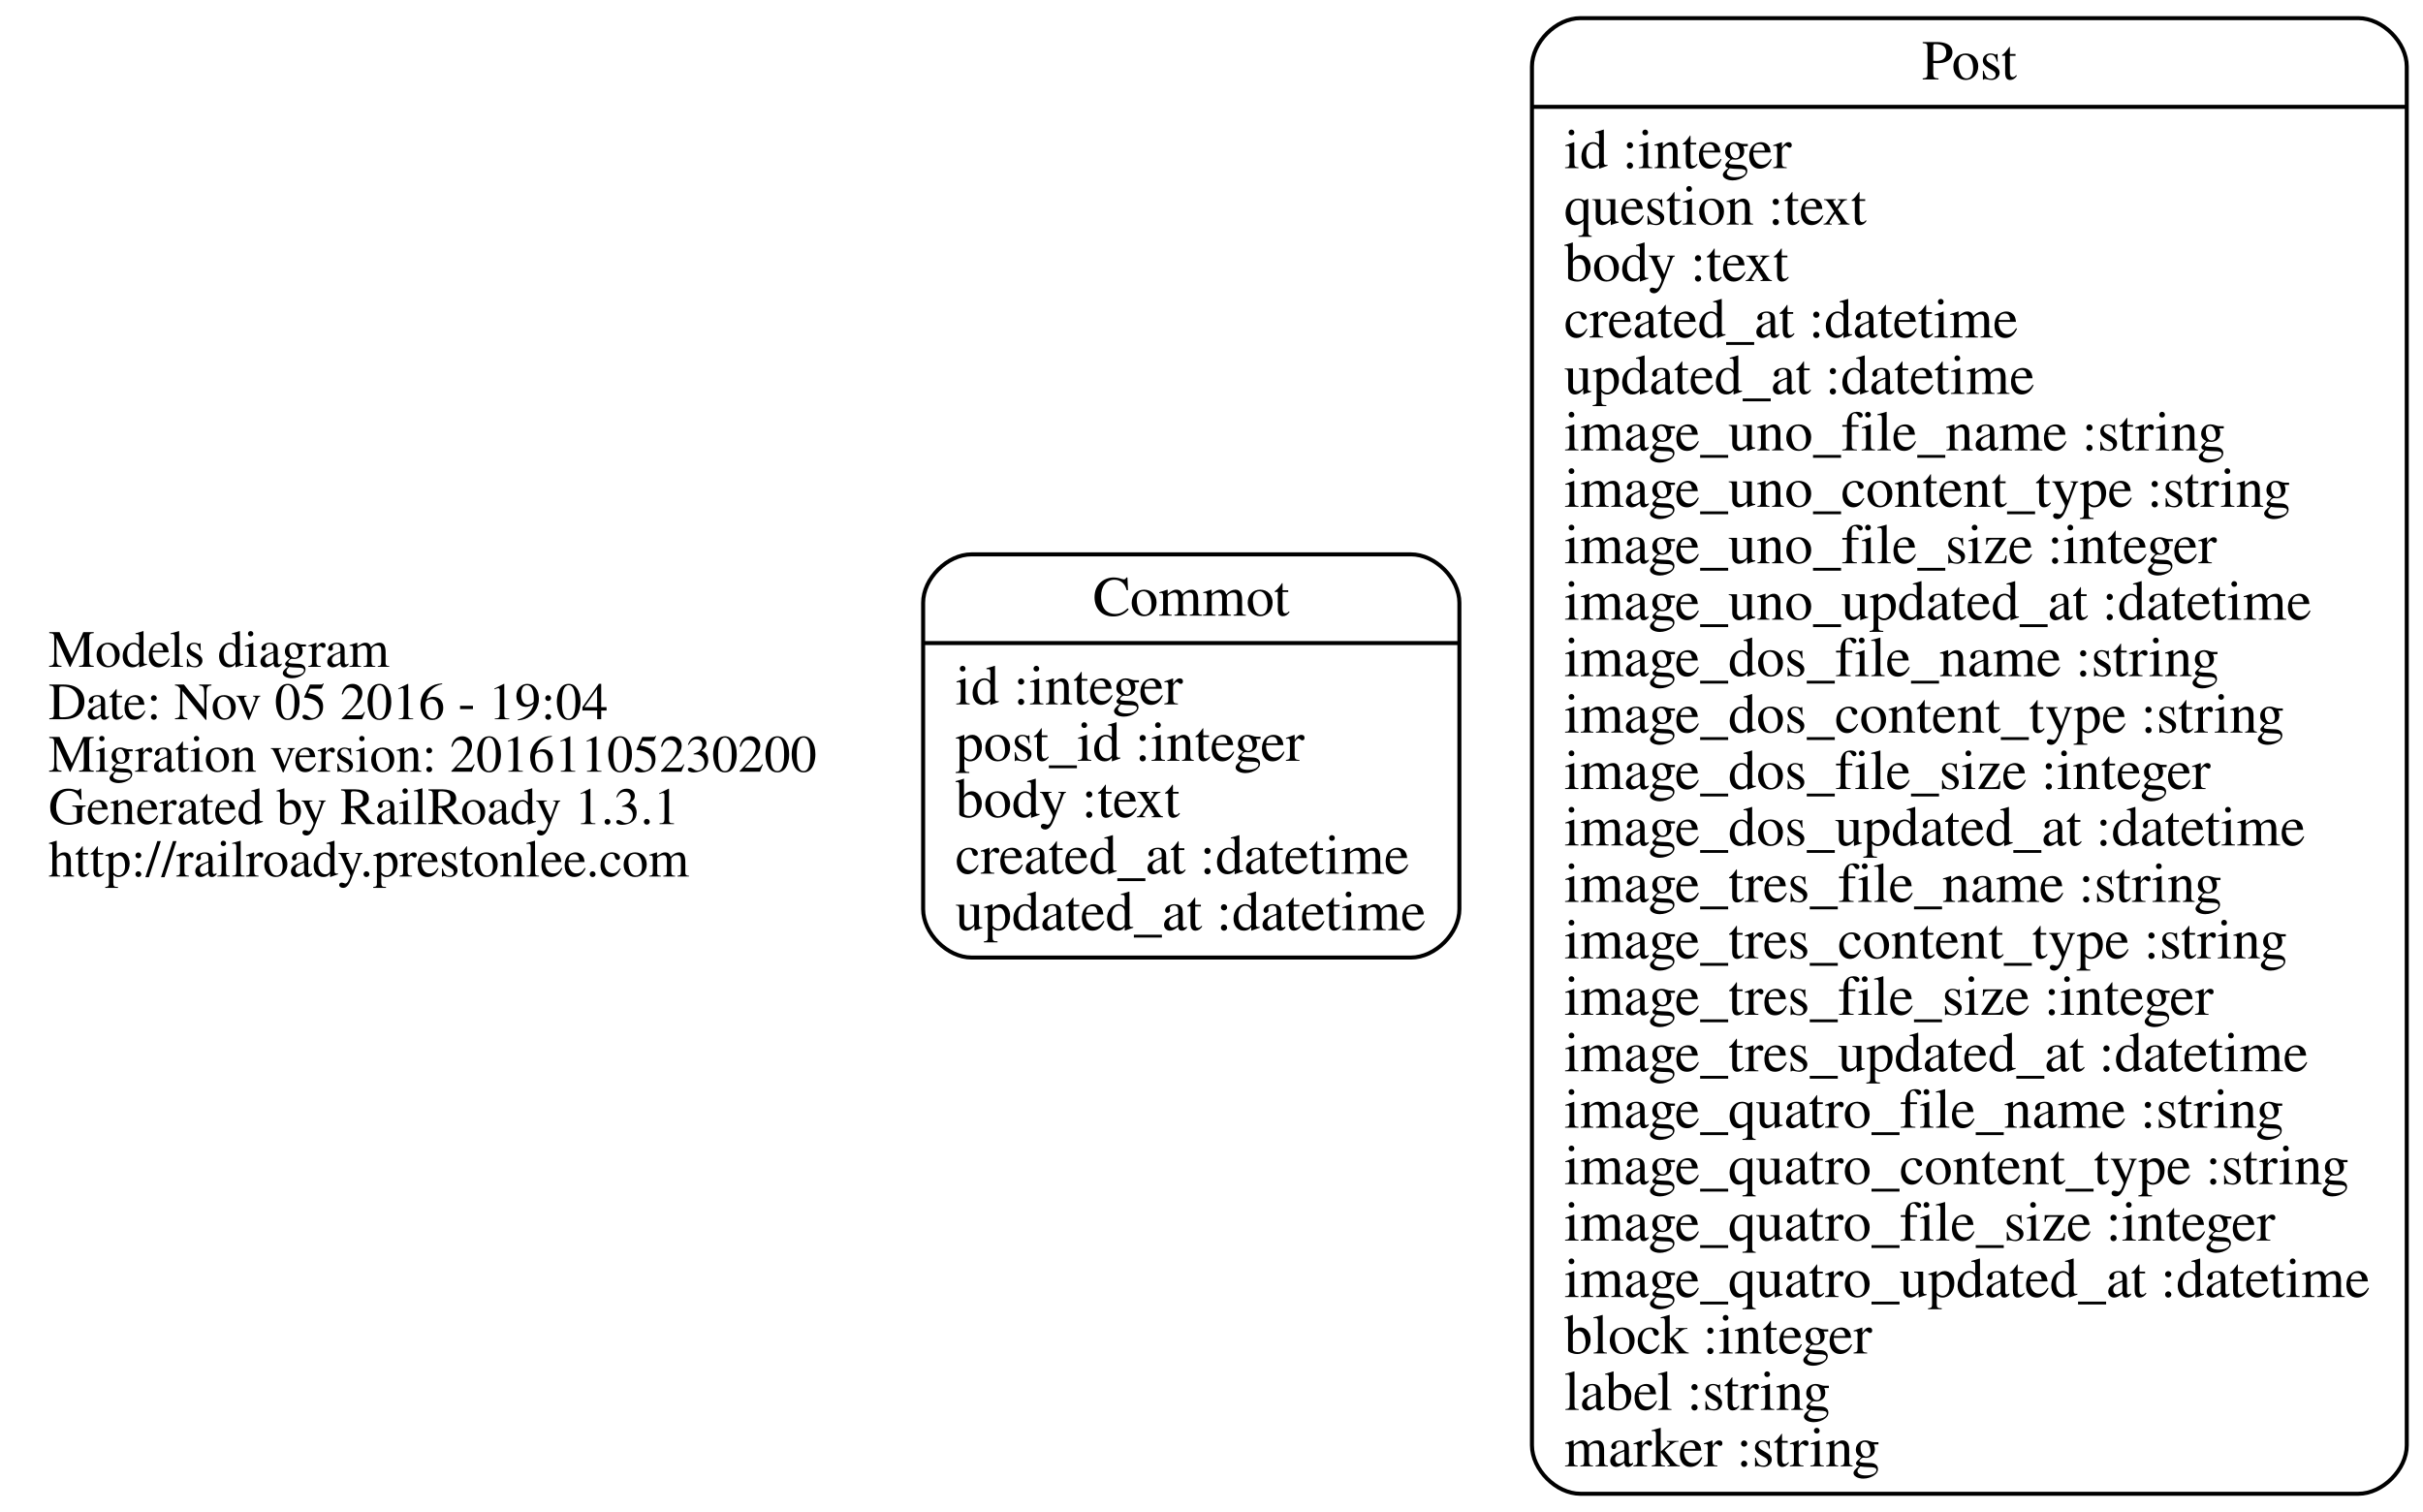
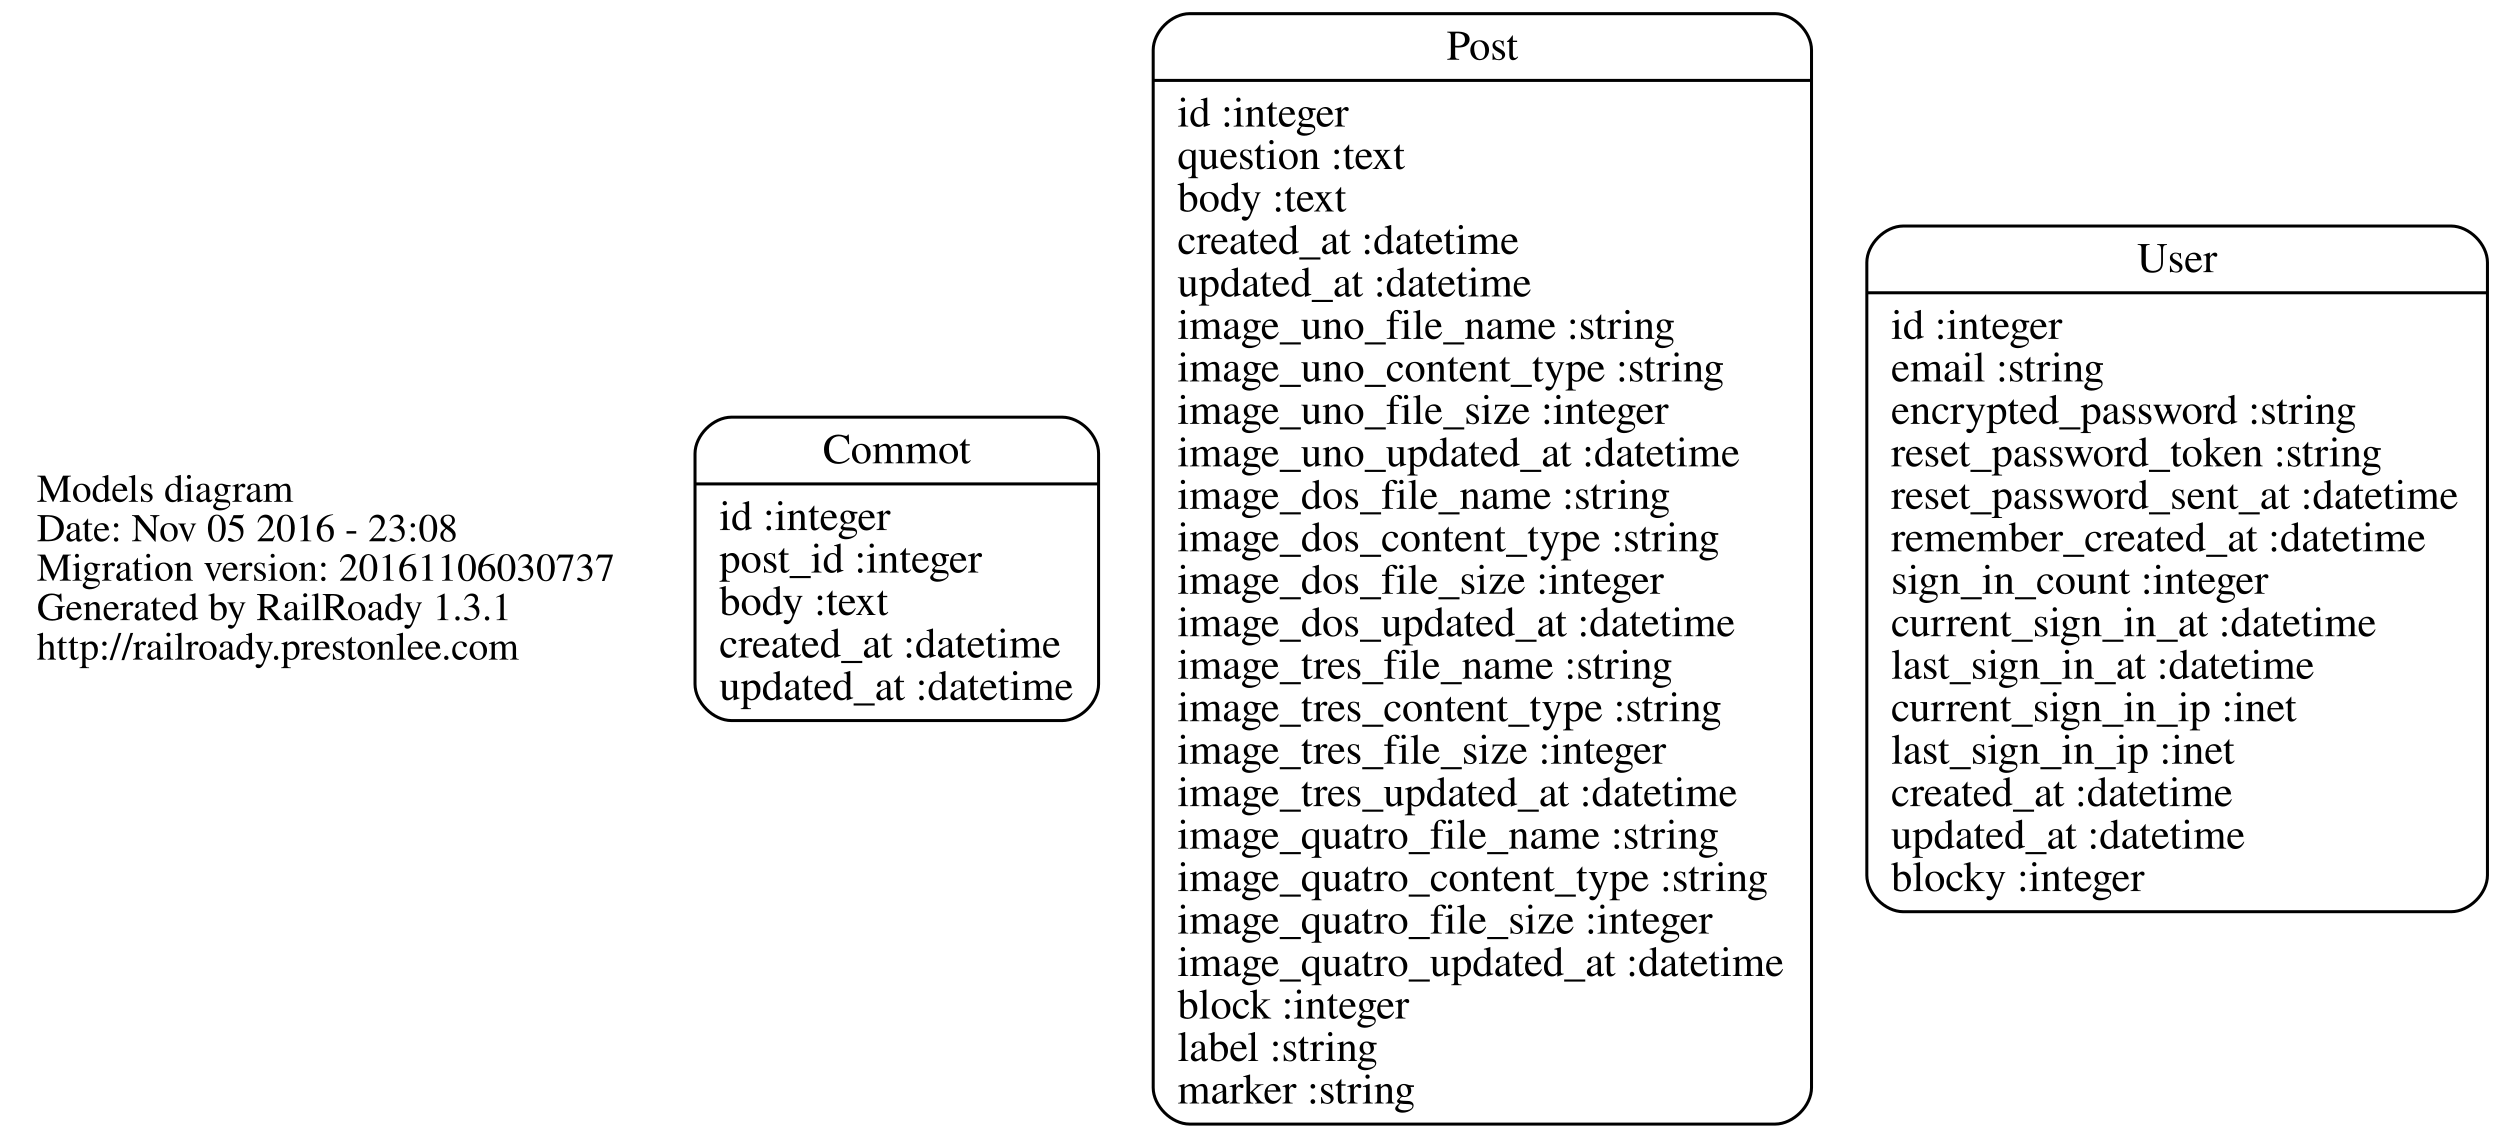
- <svg xmlns="http://www.w3.org/2000/svg" width="601pt" height="375pt" viewBox="0.00 0.00 600.94 375.00">
+ <svg xmlns="http://www.w3.org/2000/svg" width="824pt" height="375pt" viewBox="0.00 0.00 823.73 375.00">
  <g id="graph0" class="graph" transform="scale(1 1) rotate(0) translate(4 371)">
-     <polygon fill="none" stroke="none" points="-4,4 -4,-371 596.941,-371 596.941,4 -4,4" />
+     <polygon fill="none" stroke="none" points="-4,4 -4,-371 819.728,-371 819.728,4 -4,4" />
    <g id="node1" class="node">
      <text text-anchor="start" x="8" y="-205.6" font-family="Times,serif" font-size="13.00">Models diagram</text>
-       <text text-anchor="start" x="8" y="-192.6" font-family="Times,serif" font-size="13.00">Date: Nov 05 2016 - 19:04</text>
-       <text text-anchor="start" x="8" y="-179.6" font-family="Times,serif" font-size="13.00">Migration version: 20161105230200</text>
+       <text text-anchor="start" x="8" y="-192.6" font-family="Times,serif" font-size="13.00">Date: Nov 05 2016 - 23:08</text>
+       <text text-anchor="start" x="8" y="-179.6" font-family="Times,serif" font-size="13.00">Migration version: 20161106030737</text>
      <text text-anchor="start" x="8" y="-166.6" font-family="Times,serif" font-size="13.00">Generated by RailRoady 1.3.1</text>
      <text text-anchor="start" x="8" y="-153.6" font-family="Times,serif" font-size="13.00">http://railroady.prestonlee.com</text>
    </g>
    <g id="node2" class="node">
      <path fill="none" stroke="black" d="M236.944,-133.5C236.944,-133.5 345.955,-133.5 345.955,-133.5 351.955,-133.5 357.955,-139.5 357.955,-145.5 357.955,-145.5 357.955,-221.5 357.955,-221.5 357.955,-227.5 351.955,-233.5 345.955,-233.5 345.955,-233.5 236.944,-233.5 236.944,-233.5 230.944,-233.5 224.944,-227.5 224.944,-221.5 224.944,-221.5 224.944,-145.5 224.944,-145.5 224.944,-139.5 230.944,-133.5 236.944,-133.5" />
      <text text-anchor="middle" x="291.45" y="-218.3" font-family="Times,serif" font-size="14.00">Commot</text>
      <polyline fill="none" stroke="black" points="224.944,-211.5 357.955,-211.5 " />
      <text text-anchor="start" x="232.944" y="-196.3" font-family="Times,serif" font-size="14.00">id :integer</text>
      <text text-anchor="start" x="232.944" y="-182.3" font-family="Times,serif" font-size="14.00">post_id :integer</text>
      <text text-anchor="start" x="232.944" y="-168.3" font-family="Times,serif" font-size="14.00">body :text</text>
      <text text-anchor="start" x="232.944" y="-154.3" font-family="Times,serif" font-size="14.00">created_at :datetime</text>
      <text text-anchor="start" x="232.944" y="-140.3" font-family="Times,serif" font-size="14.00">updated_at :datetime</text>
    </g>
    <g id="node3" class="node">
      <path fill="none" stroke="black" d="M387.958,-0.5C387.958,-0.5 580.941,-0.5 580.941,-0.5 586.941,-0.5 592.941,-6.5 592.941,-12.5 592.941,-12.5 592.941,-354.5 592.941,-354.5 592.941,-360.5 586.941,-366.5 580.941,-366.5 580.941,-366.5 387.958,-366.5 387.958,-366.5 381.958,-366.5 375.958,-360.5 375.958,-354.5 375.958,-354.5 375.958,-12.5 375.958,-12.5 375.958,-6.5 381.958,-0.5 387.958,-0.5" />
      <text text-anchor="middle" x="484.45" y="-351.3" font-family="Times,serif" font-size="14.00">Post</text>
      <polyline fill="none" stroke="black" points="375.958,-344.5 592.941,-344.5 " />
      <text text-anchor="start" x="383.958" y="-329.3" font-family="Times,serif" font-size="14.00">id :integer</text>
      <text text-anchor="start" x="383.958" y="-315.3" font-family="Times,serif" font-size="14.00">question :text</text>
      <text text-anchor="start" x="383.958" y="-301.3" font-family="Times,serif" font-size="14.00">body :text</text>
      <text text-anchor="start" x="383.958" y="-287.3" font-family="Times,serif" font-size="14.00">created_at :datetime</text>
      <text text-anchor="start" x="383.958" y="-273.3" font-family="Times,serif" font-size="14.00">updated_at :datetime</text>
      <text text-anchor="start" x="383.958" y="-259.3" font-family="Times,serif" font-size="14.00">image_uno_file_name :string</text>
      <text text-anchor="start" x="383.958" y="-245.3" font-family="Times,serif" font-size="14.00">image_uno_content_type :string</text>
      <text text-anchor="start" x="383.958" y="-231.3" font-family="Times,serif" font-size="14.00">image_uno_file_size :integer</text>
      <text text-anchor="start" x="383.958" y="-217.3" font-family="Times,serif" font-size="14.00">image_uno_updated_at :datetime</text>
      <text text-anchor="start" x="383.958" y="-203.3" font-family="Times,serif" font-size="14.00">image_dos_file_name :string</text>
      <text text-anchor="start" x="383.958" y="-189.3" font-family="Times,serif" font-size="14.00">image_dos_content_type :string</text>
      <text text-anchor="start" x="383.958" y="-175.3" font-family="Times,serif" font-size="14.00">image_dos_file_size :integer</text>
      <text text-anchor="start" x="383.958" y="-161.3" font-family="Times,serif" font-size="14.00">image_dos_updated_at :datetime</text>
      <text text-anchor="start" x="383.958" y="-147.3" font-family="Times,serif" font-size="14.00">image_tres_file_name :string</text>
      <text text-anchor="start" x="383.958" y="-133.3" font-family="Times,serif" font-size="14.00">image_tres_content_type :string</text>
      <text text-anchor="start" x="383.958" y="-119.3" font-family="Times,serif" font-size="14.00">image_tres_file_size :integer</text>
      <text text-anchor="start" x="383.958" y="-105.3" font-family="Times,serif" font-size="14.00">image_tres_updated_at :datetime</text>
      <text text-anchor="start" x="383.958" y="-91.3" font-family="Times,serif" font-size="14.00">image_quatro_file_name :string</text>
      <text text-anchor="start" x="383.958" y="-77.3" font-family="Times,serif" font-size="14.00">image_quatro_content_type :string</text>
      <text text-anchor="start" x="383.958" y="-63.3" font-family="Times,serif" font-size="14.00">image_quatro_file_size :integer</text>
      <text text-anchor="start" x="383.958" y="-49.3" font-family="Times,serif" font-size="14.00">image_quatro_updated_at :datetime</text>
      <text text-anchor="start" x="383.958" y="-35.3" font-family="Times,serif" font-size="14.00">block :integer</text>
      <text text-anchor="start" x="383.958" y="-21.3" font-family="Times,serif" font-size="14.00">label :string</text>
      <text text-anchor="start" x="383.958" y="-7.3" font-family="Times,serif" font-size="14.00">marker :string</text>
    </g>
+     <g id="node4" class="node">
+       <path fill="none" stroke="black" d="M623.172,-70.5C623.172,-70.5 803.728,-70.5 803.728,-70.5 809.728,-70.5 815.728,-76.5 815.728,-82.5 815.728,-82.5 815.728,-284.5 815.728,-284.5 815.728,-290.5 809.728,-296.5 803.728,-296.5 803.728,-296.5 623.172,-296.5 623.172,-296.5 617.172,-296.5 611.172,-290.5 611.172,-284.5 611.172,-284.5 611.172,-82.5 611.172,-82.5 611.172,-76.5 617.172,-70.5 623.172,-70.5" />
+       <text text-anchor="middle" x="713.45" y="-281.3" font-family="Times,serif" font-size="14.00">User</text>
+       <polyline fill="none" stroke="black" points="611.172,-274.5 815.728,-274.5 " />
+       <text text-anchor="start" x="619.172" y="-259.3" font-family="Times,serif" font-size="14.00">id :integer</text>
+       <text text-anchor="start" x="619.172" y="-245.3" font-family="Times,serif" font-size="14.00">email :string</text>
+       <text text-anchor="start" x="619.172" y="-231.3" font-family="Times,serif" font-size="14.00">encrypted_password :string</text>
+       <text text-anchor="start" x="619.172" y="-217.3" font-family="Times,serif" font-size="14.00">reset_password_token :string</text>
+       <text text-anchor="start" x="619.172" y="-203.3" font-family="Times,serif" font-size="14.00">reset_password_sent_at :datetime</text>
+       <text text-anchor="start" x="619.172" y="-189.3" font-family="Times,serif" font-size="14.00">remember_created_at :datetime</text>
+       <text text-anchor="start" x="619.172" y="-175.3" font-family="Times,serif" font-size="14.00">sign_in_count :integer</text>
+       <text text-anchor="start" x="619.172" y="-161.3" font-family="Times,serif" font-size="14.00">current_sign_in_at :datetime</text>
+       <text text-anchor="start" x="619.172" y="-147.3" font-family="Times,serif" font-size="14.00">last_sign_in_at :datetime</text>
+       <text text-anchor="start" x="619.172" y="-133.3" font-family="Times,serif" font-size="14.00">current_sign_in_ip :inet</text>
+       <text text-anchor="start" x="619.172" y="-119.3" font-family="Times,serif" font-size="14.00">last_sign_in_ip :inet</text>
+       <text text-anchor="start" x="619.172" y="-105.3" font-family="Times,serif" font-size="14.00">created_at :datetime</text>
+       <text text-anchor="start" x="619.172" y="-91.3" font-family="Times,serif" font-size="14.00">updated_at :datetime</text>
+       <text text-anchor="start" x="619.172" y="-77.3" font-family="Times,serif" font-size="14.00">blocky :integer</text>
+     </g>
  </g>
</svg>
